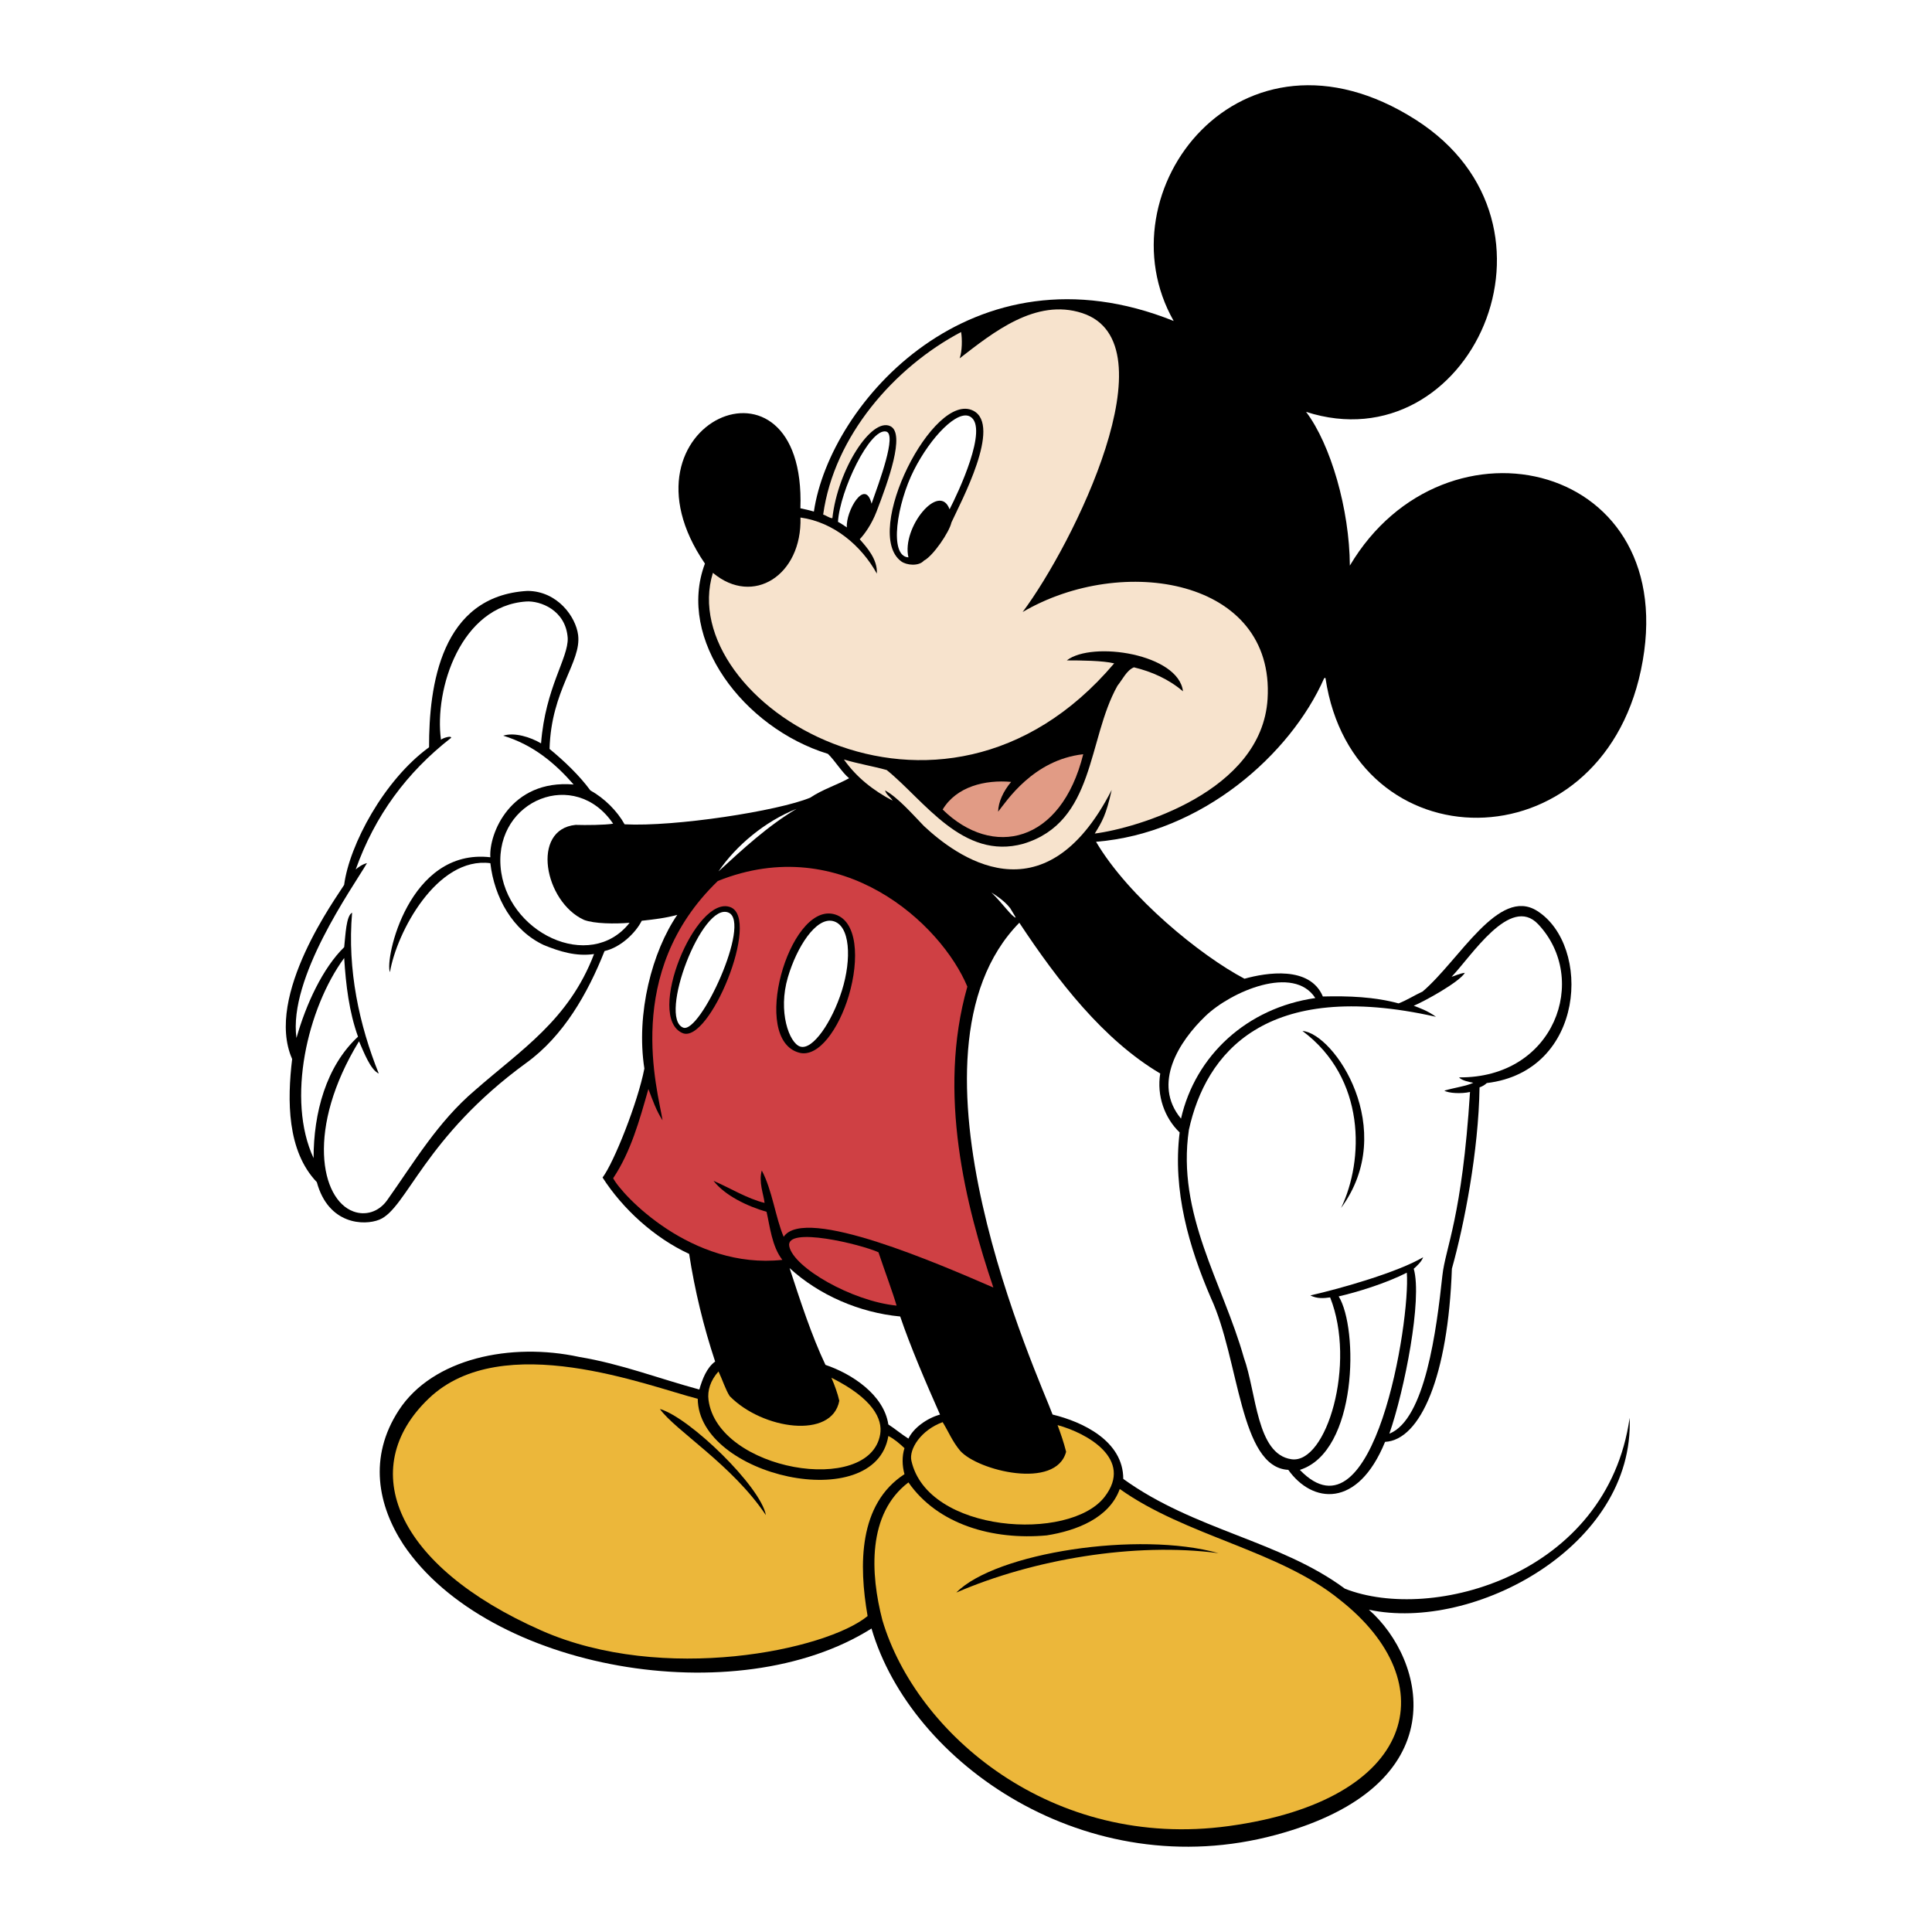
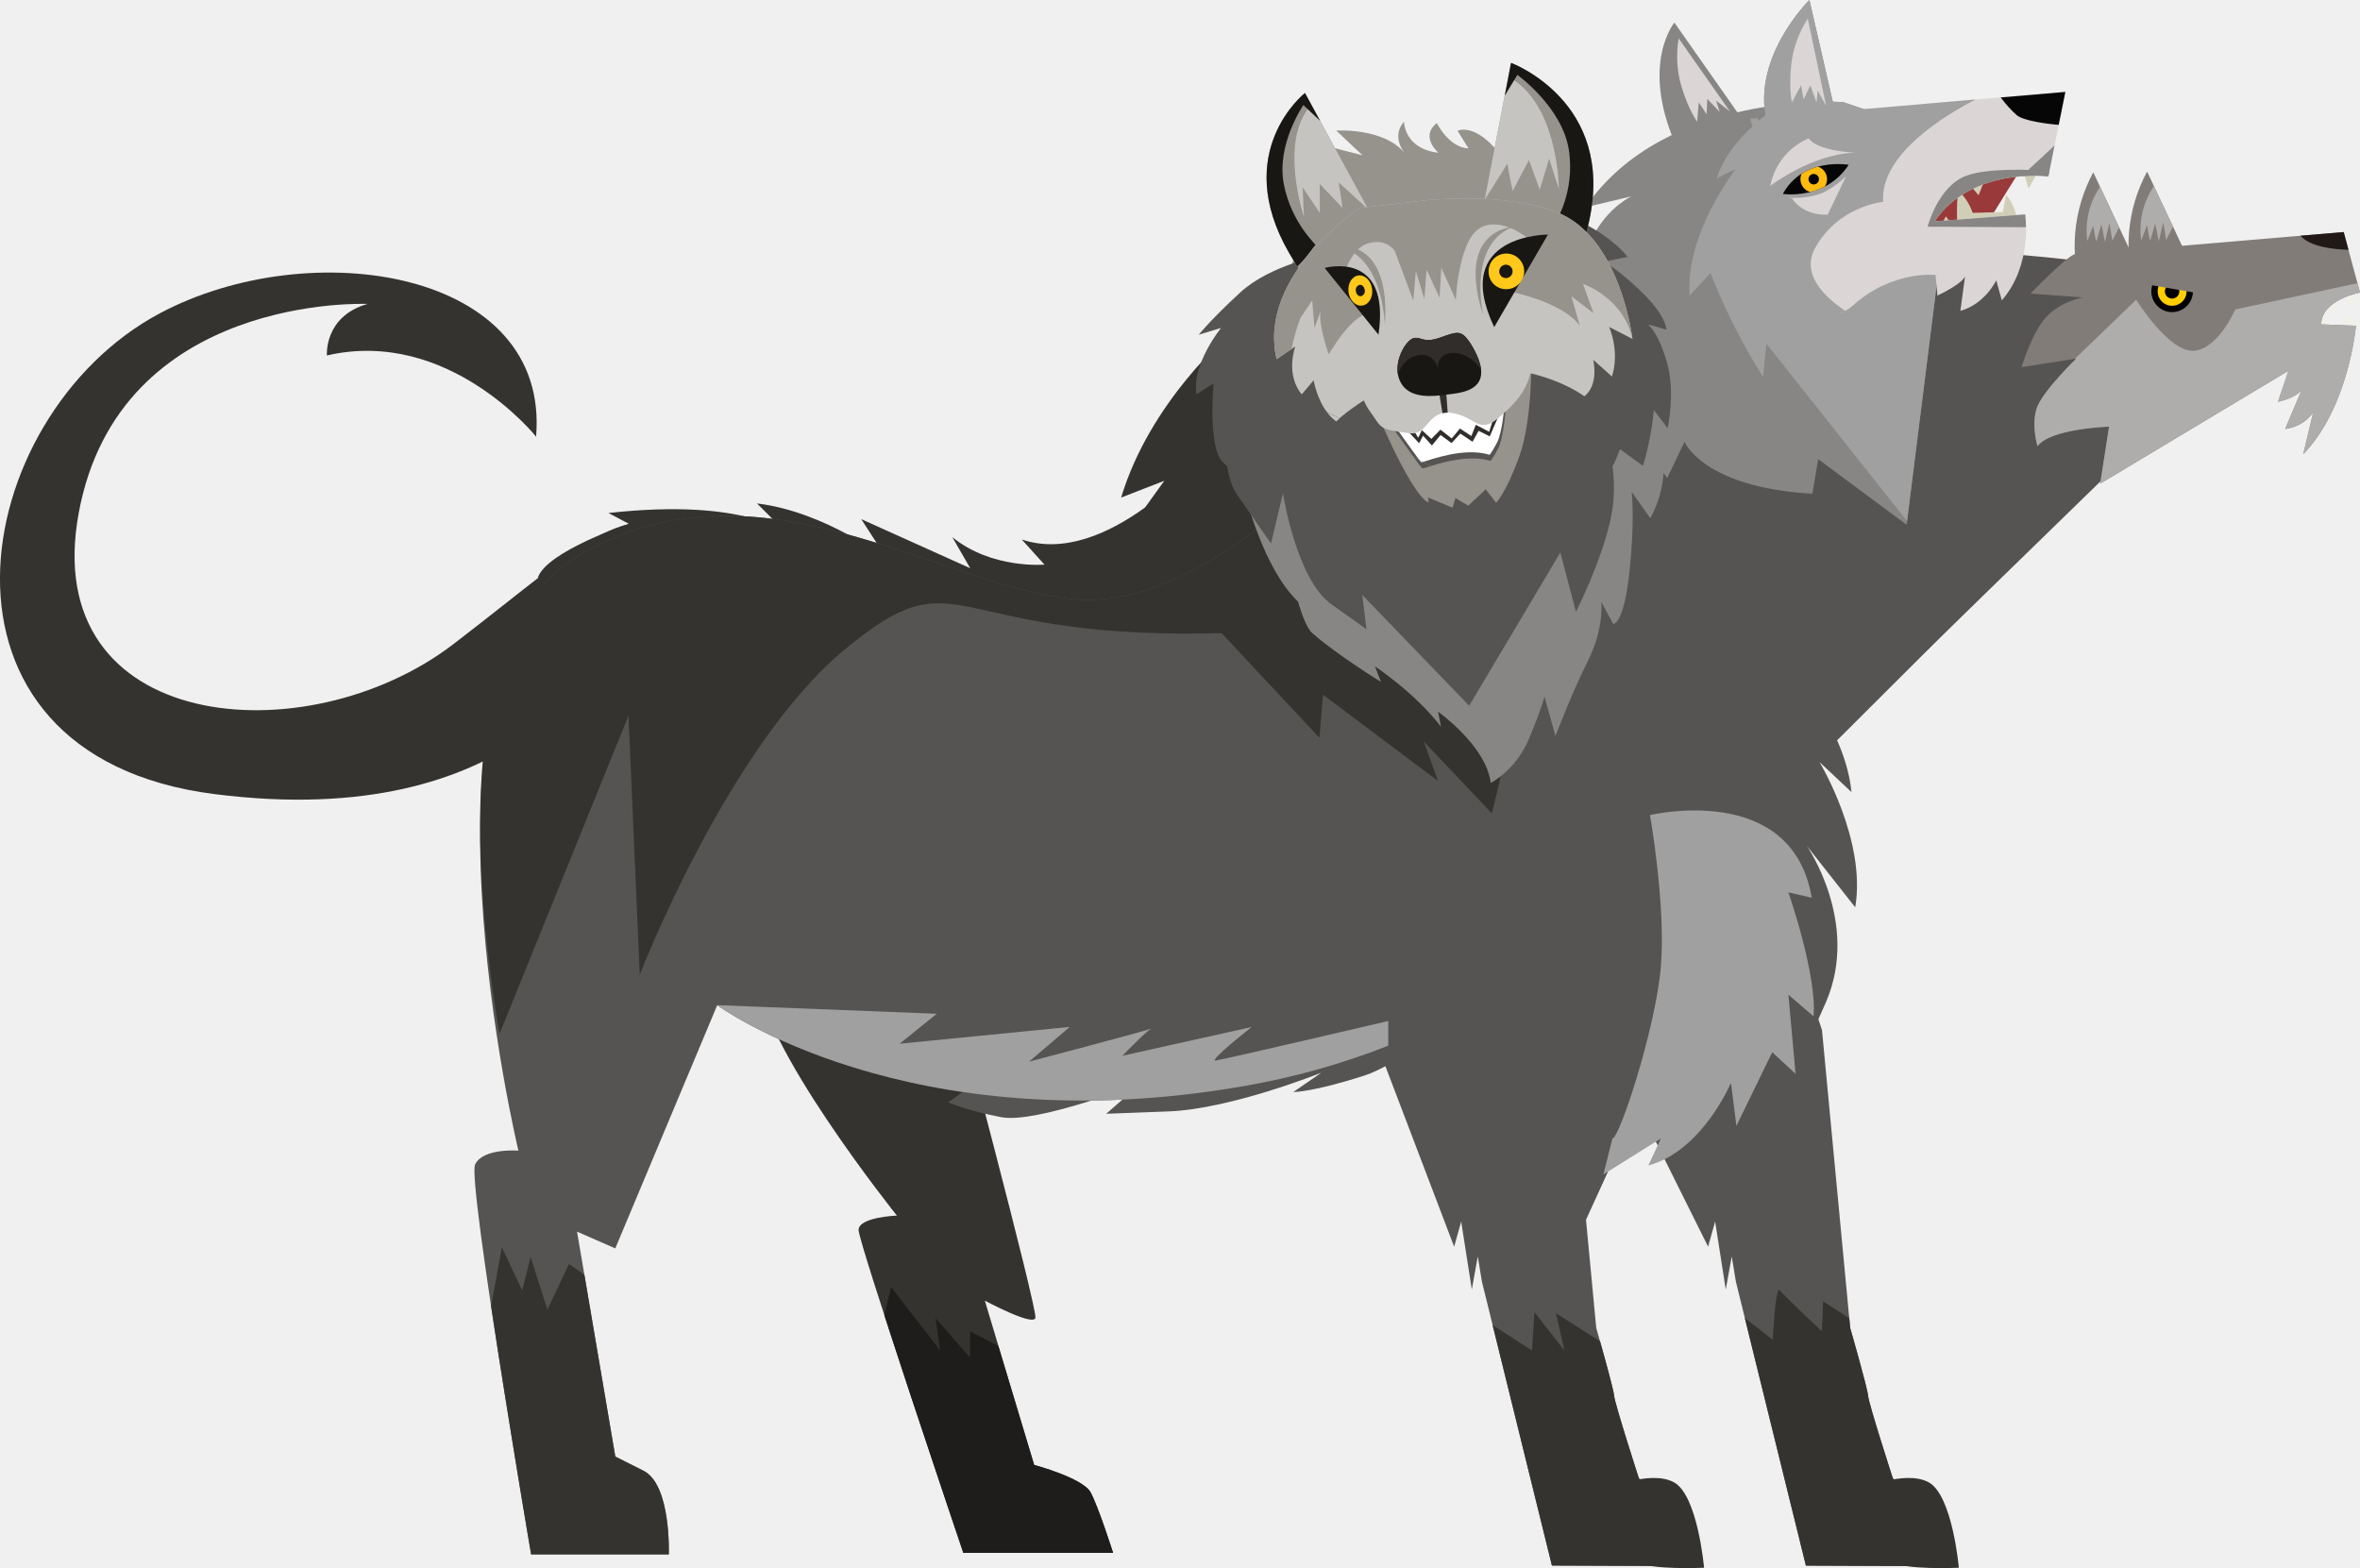
- <svg xmlns="http://www.w3.org/2000/svg" width="2500" height="2500" viewBox="0 0 192.756 192.756">
-   <g fill-rule="evenodd" clip-rule="evenodd">
-     <path fill="#fff" d="M0 0h192.756v192.756H0V0z" />
-     <path d="M141.24 11.943c16.451 10.487 5.357 34.404-10.932 29.149 2.451 3.24 4.334 9.721 4.367 15.338 9.514-16.028 33.43-10.297 29.039 10.439-4.148 19.594-28.689 19.393-31.469.792-.033-.098-.064.033-.131 0-3.328 7.565-12.174 15.469-22.762 16.323 3.264 5.54 10.461 11.38 14.812 13.664 2.168-.608 6.52-1.314 7.818 1.772 2.561-.065 5.156.032 7.553.689.854-.327 1.576-.805 2.398-1.183 3.693-3.146 7.582-10.479 11.428-8.046 5.438 3.44 4.842 15.997-5.023 17.177a1.914 1.914 0 0 1-.723.427c-.1 6.405-1.533 13.724-2.76 18.097-.375 10.696-3.115 17.09-6.666 17.275-2.742 6.7-7.275 6.142-9.656 2.792-4.861-.246-4.873-11.019-7.719-17.144-2.168-5.025-3.842-10.707-3.119-16.52-1.512-1.446-2.301-3.68-1.938-5.88-5.684-3.366-10.215-9.229-14.059-15.042-12.928 13.17 2.037 45.553 3.318 49.067 2.988.723 7.053 2.627 7.053 6.421 7.061 5.107 15.641 6.158 22.111 10.953 8.703 3.433 26.176-1.346 28.41-17.046.5 12.817-15.561 21.382-26.012 19.147 5.67 5.003 8.883 17.558-9.295 22.465-18.846 5.088-36.401-7.127-40.332-20.592-13.422 8.473-38.273 4.182-46.704-8.375-2.529-3.876-3.524-8.693-.459-13.4 3.382-5.192 11.199-6.799 17.998-5.32 4.171.689 7.981 2.167 11.987 3.251.296-1.019.723-2.167 1.577-2.791a66.327 66.327 0 0 1-2.595-10.74c-3.481-1.609-6.634-4.5-8.637-7.619 1.138-1.511 3.514-7.488 4.171-10.871-.854-5.518.788-11.692 3.284-15.338-1.128.317-2.364.46-3.547.591-.602 1.205-2.102 2.66-3.711 3.021-1.676 4.236-4.105 8.49-7.817 11.167-10.187 7.417-11.922 14.533-14.648 15.633-1.511.616-5.09.509-6.24-3.743-2.989-3.121-2.956-8.179-2.463-12.284-2.792-6.355 4.499-16.225 5.188-17.374.526-4.007 3.991-10.477 8.473-13.729-.016-6.108 1.167-15.107 9.821-15.601 2.98.017 4.82 2.575 5.05 4.398.341 2.719-2.685 5.455-2.85 11.367 1.478 1.216 2.989 2.661 4.072 4.139 1.413.788 2.677 2.053 3.417 3.383 5.008.263 15.321-1.33 18.523-2.66 1.215-.821 2.627-1.248 3.876-1.938-.679-.537-1.446-1.796-2.113-2.431-8.414-2.589-15.117-11.424-12.273-18.983-9.601-14.017 10.122-22.64 9.525-5.518.459.098.919.197 1.346.328 1.584-10.8 15.79-27.096 35.898-19.016-7.34-12.914 6.703-31.198 24.14-20.081zM78.777 126.518c1.051 3.219 2.2 6.755 3.58 9.656 2.628.886 5.824 2.978 6.273 5.944.624.394 1.313.985 2.004 1.412.492-1.051 1.839-2.036 3.152-2.397-1.413-3.186-2.978-6.843-3.974-9.787-4.083-.383-8.128-2.152-11.035-4.828z" />
-     <path d="M102.029 61.061c9.969-5.846 25.176-3.317 24.438 8.671-.574 9.278-13.105 12.907-17.244 13.433.723-1.183 1.121-1.791 1.691-4.352-6.814 13.318-15.683 6.454-18.737 3.596-1.084-1.116-2.595-2.857-3.875-3.547.131.46.525.624.755 1.019-1.938-1.019-3.596-2.315-4.86-4.106 1.412.427 2.857.657 4.269 1.051 3.745 3.021 7.586 9.032 13.63 7.357 7.193-2.168 6.371-10.379 9.393-15.765.525-.657.92-1.543 1.643-1.839 1.773.426 3.482 1.182 4.895 2.397-.428-3.728-9.049-5.058-11.594-3.088 1.396 0 3.596.018 4.729.296-17.456 20.592-43.977 3.76-40.035-9.032 4.006 3.367 8.9.247 8.736-5.518 3.317.459 6.076 2.803 7.619 5.594.088-1.434-1.018-2.638-1.708-3.426.474-.498 1.186-1.48 1.679-2.762 1.15-2.985 2.893-7.772 1.386-8.515-1.889-.931-5.261 4.325-5.792 9.174-.296 0-.591-.263-.919-.361 1.084-7.85 7.127-14.714 13.761-18.212.115.673.115 1.921-.148 2.628 3.316-2.562 7.591-6.034 12.234-4.516 9.06 2.964-.887 23.058-5.946 29.823z" fill="#f7e3cd" />
-     <path d="M97.094 40.972c2.898 1.456-1.239 9.12-2.168 11.152-.205.955-1.817 3.333-2.749 3.813-.514.581-1.728.464-2.261.072-3.941-2.902 3.228-17.019 7.178-15.037z" />
-     <path d="M94.739 50.814c-1.007-2.781-4.806 1.807-4.104 4.795-1.983-.109-1.144-5.378.554-8.717 1.677-3.3 4.354-6.072 5.62-5.318 1.845 1.1-1.216 7.598-2.07 9.24zM86.956 50.256c-.646-2.627-2.595.766-2.464 2.365-.295-.197-.646-.438-.887-.558.187-3.109 3.173-9.358 4.795-9.01 1.12.239-.69 5.068-1.444 7.203zM52.502 60.012c1.375-.093 3.95.84 4.139 3.645.074 2.011-2.223 4.915-2.66 10.509-1.051-.624-2.65-1.127-3.777-.767 3.021.92 5.189 2.77 7.028 4.872-6.338-.536-8.474 4.971-8.309 7.258-8.156-.941-10.565 10.203-10.018 11.463.658-3.941 4.675-11.562 10.018-10.872.394 3.416 2.233 6.733 5.354 8.178 1.543.625 3.186 1.15 4.992.888-2.518 6.591-7.291 9.558-11.889 13.597-3.711 3.152-6.076 7.193-8.736 10.937-.863 1.232-2.209 1.58-3.384 1.149-3.284-1.204-4.729-8.319.559-16.98.492 1.118 1.149 2.848 1.97 3.22-1.938-4.828-3.153-10.335-2.66-16.049-.591.295-.657 2.223-.789 3.437-2.124 2.069-3.81 5.683-4.762 9.065-.821-6 5.561-14.943 7.039-17.451-.482.121-.898.438-1.128.635 1.905-5.353 5.091-9.688 9.525-13.137 0-.263-.92.065-1.018.197-.689-5.081 1.992-13.356 8.506-13.794z" fill="#fff" />
-     <path d="M108.074 75.25c-2.217 8.917-9.049 10.395-14.025 5.518 1.38-2.299 4.238-2.989 6.832-2.758-.771.919-1.281 2.003-1.297 2.972.82-1.019 3.48-5.174 8.49-5.732z" fill="#e19b85" />
-     <path d="M61.173 82.18c-.812.136-2.755.153-3.745.119-4.483.447-3.116 7.661.826 9.474 1.019.396 3.108.414 4.561.293-3.941 5.014-12.384.978-12.877-5.646-.493-6.624 7.437-9.846 11.235-4.24zM71.684 86.941c1.741-2.562 4.63-4.992 7.783-6.24-2.824 1.676-5.321 3.974-7.783 6.24z" fill="#fff" />
-     <path d="M96.513 98.437c-3.038 10.658-.131 21.939 2.595 30.02-5.173-2.234-18.819-8.228-20.921-5.059-.821-1.938-1.133-4.647-2.184-6.618-.329 1.167.18 2.349.279 3.235-1.741-.427-3.416-1.479-5.09-2.2 1.133 1.461 3.35 2.528 5.288 3.087.328 1.412.525 3.448 1.576 4.795-9.048.985-16.011-6.47-16.881-8.145 1.773-2.66 2.627-5.78 3.515-8.9.426 1.116.788 2.167 1.412 3.12-.476-3.038-3.974-14.741 5.518-23.877 12.38-4.96 22.297 4.302 24.893 10.542z" fill="#cf4044" />
-     <path d="M100.791 90.617c.113.207.436.692.553.94-.395-.072-1.322-1.445-2.434-2.514.621.392 1.36.897 1.881 1.574z" fill="#fff" />
-     <path d="M68.087 103.067c-3.724-1.625 1.345-13.845 4.778-12.562 3.071 1.148-2.115 13.724-4.778 12.562z" />
-     <path d="M68.161 102.526c-2.518-.993 1.892-12.632 4.532-11.471 2.29 1.007-2.842 12.137-4.532 11.471z" fill="#fff" />
-     <path d="M84.684 99.333c-.983 3.301-3.018 6.205-4.938 5.697-4.928-1.305-1.041-14.795 3.375-13.844 2.477.535 2.629 4.571 1.563 8.147z" />
-     <path d="M153.459 92.205c5.158 5.46 1.658 15.373-7.891 15.285.264.316 1.043.471 1.424.536-.607.316-2.004.518-2.889.788.43.264 1.707.329 2.561.132-.799 12.602-2.453 15.502-2.758 18.326-.582 5.376-1.709 14.354-5.289 15.766 1.512-4.336 3.307-13.433 2.432-16.455.262-.229.787-.7.939-1.149-2.484 1.478-8.154 3.109-11.254 3.81.68.351 1.369.285 1.973.197 2.627 6.602-.352 16.641-3.855 16.148-3.502-.493-3.48-6.623-4.752-10.138-2.102-7.455-6.732-14.319-5.484-22.729 1.666-7.597 7.588-15.129 24.654-11.275-.832-.603-1.652-.887-2.221-1.105.984-.395 4.553-2.354 5.102-3.284-.592.076-1.029.328-1.326.395 1.97-2.037 5.847-8.196 8.634-5.248zM84 98.824c-.979 3.12-2.92 6.001-4.172 5.59-1.093-.357-2.229-3.493-1.222-6.907.901-3.057 2.799-5.973 4.457-5.622 1.782.376 1.917 3.819.937 6.939zM35.72 103.43c-3.196 2.955-4.434 7.619-4.434 12.118-2.726-5.846-.625-14.943 3.054-19.969.165 2.693.493 5.387 1.38 7.851z" fill="#fff" />
-     <path d="M131.229 99.575c-6.832.985-11.967 5.736-13.4 12.031-2.9-3.502-.186-7.719 2.441-10.235 2.572-2.465 8.802-5.145 10.959-1.796z" fill="#fff" />
-     <path d="M133.801 120.518c2.289-4.772 2.496-12.929-3.854-17.658 3.174.241 9.612 9.82 3.854 17.658z" />
-     <path d="M87.645 124.941c.591 1.772 1.478 4.149 1.806 5.32-4.448-.443-10.283-3.791-10.707-5.923-.403-2.031 7.193-.186 8.901.603z" fill="#cf4044" />
-     <path d="M129.684 146.65c5.77-1.817 5.857-14.111 3.877-17.309 1.773-.404 4.662-1.28 6.797-2.364.372 4.806-3.274 27.359-10.674 19.673z" fill="#fff" />
-     <path d="M69.614 139.556c.058 7.749 17.7 11.693 19.017 3.712.591.295 1.116.756 1.609 1.216-.263.82-.23 1.773 0 2.594-4.599 2.989-4.565 9.064-3.679 14.155-4.138 3.405-20.396 6.81-32.547 1.445-14.532-6.415-18.568-16.147-11.233-23.154 7.335-7.007 21.907-1.215 26.833.032z" fill="#ecb73a" />
-     <path d="M72.802 139.291c3.275 3.343 10.212 4.33 10.935.463-.165-.723-.46-1.544-.789-2.299 4.157 2.082 5.123 4.126 4.868 5.641-1.04 6.186-16.196 3.642-17.127-3.421-.122-.928.181-1.937.995-2.844.385.794.699 1.815 1.118 2.46z" fill="#ecb73a" />
-     <path d="M76.413 151.166c-3.366-5.032-9.041-8.44-10.575-10.592 2.996.871 10.074 7.768 10.575 10.592z" />
-     <path d="M95.79 144.737c1.75 1.993 9.566 3.925 10.576.106-.23-.919-.525-1.773-.854-2.66 2.898.78 7.615 3.384 4.695 7.159-3.488 4.517-17.676 3.613-19.278-3.611-.253-1.141.937-3.047 3.12-3.843.587.953.955 1.905 1.741 2.849z" fill="#ecb73a" />
-     <path d="M104.428 153.186c2.924-.46 6.24-1.707 7.291-4.631 6.578 4.692 15.867 6.119 21.906 11.017 10.705 8.37 7.717 20.051-11.035 22.615-17.621 2.41-31.179-9.185-34.55-20.527-1.216-4.663-1.522-10.63 2.595-13.761 2.922 4.204 8.406 5.78 13.793 5.287z" fill="#ecb73a" />
-     <path d="M121.572 154.96c-8.383-1.117-18.549.628-26.16 3.929 3.93-3.991 18.221-6.163 26.16-3.929z" />
+ <svg xmlns="http://www.w3.org/2000/svg" viewBox="0 0 1004.07 667.1">
+   <defs>
+     <style>.cls-1{fill:#353330;}.cls-2{fill:#565452;}.cls-3{fill:#f2f1e7;}.cls-4{fill:#827c79;}.cls-5{fill:#211915;}.cls-6{fill:#afadac;}.cls-7{fill:#020202;}.cls-8{fill:#ffce00;}.cls-9{fill:#993939;}.cls-10{fill:#d1ceb8;}.cls-11{fill:#878684;}.cls-12{fill:#a0a0a0;}.cls-13{fill:#dbd5d5;}.cls-14{fill:#070606;}.cls-15{fill:#ffbb10;}.cls-16{fill:#96928c;}.cls-17{fill:#e3dae5;}.cls-18{fill:#fff;}.cls-19{fill:#302d2a;}.cls-20{fill:#c6c4c1;}.cls-21{fill:#191714;}.cls-22{fill:#ffc81a;}.cls-23{fill:#1e1d1c;}</style>
+   </defs>
+   <g id="Layer_2" data-name="Layer 2">
+     <g id="Capa_1" data-name="Capa 1">
+       <path class="cls-1" d="M139.08,151.23c51.8-11.95,89,34.54,89,34.54C234.05,114.71,132,99.21,68,133.3c-82.19,43.79-106.92,188,23.25,204.55s163.37-59.11,166-60.43l46.49-48.49c-40.51-17.26-48.48-2.65-110.91,45.16S16.21,312,33.48,218.31s122.86-89,122.86-89C137.75,134.63,139.08,151.23,139.08,151.23Z" />
+       <path class="cls-1" d="M228.81,245.83l24.63-2.89s15.63,11.55,24.29,14.1,2.55-2,28,6.12,47.91,15.28,88.17,25,55,14.78,74.4,15.29,22.94,2,38.23.51,28-2,28-2L513.18,191.81c-2,2.55-42.3,49.94-78.48,37.71l9.68,10.7s-22.42,2-39.24-11.72l7.65,13.25-46.38-20.89,11.21,17.32s-26-20.38-55.55-24l13.25,13.25s-16.82-15.8-76.44-9.17l8.66,4.59S232.38,234.62,228.81,245.83Z" />
+       <path class="cls-1" d="M397.5,247.36c-56.06-14.27-150.85,54-38.74,72.37s216.09,40.77,252.78,23.44,72.37-28.54,77.46-42.81,8.16,9.17,5.1-14.27L522.87,142.37S489.23,170.91,477,211.68l18.35-7.13L471.9,237.16l21.41-1S453.56,261.63,397.5,247.36Z" />
+       <path class="cls-2" d="M902.74,113.52s-95.88-15.94-153.51.29S640.5,304.33,640.5,304.33l95.68,55.94L915.92,181Z" />
+       <path class="cls-2" d="M786.82,169.22c-14.15,21.15-21.28,56.21-21.28,56.21L782,214.09C760,251.63,779.44,316,779.44,316L902.69,196l11.11-27.39s22.48-19.39-25-42.68-96.06,21-96.06,21l17.5,1.32S801,148.07,786.82,169.22Z" />
+       <path class="cls-3" d="M1001.87,122.14l-5.49-.53,2.41,8.84C1003.54,128.17,1001.87,122.14,1001.87,122.14Z" />
+       <path class="cls-3" d="M997.81,133.7l-.89,9.12,5.32-1.45S1002.87,135.14,997.81,133.7Z" />
+       <path class="cls-3" d="M986.3,132.92l-.88,9.12,5.32-1.46S991.37,134.36,986.3,132.92Z" />
+       <path class="cls-3" d="M993.45,125.1l-5.48-.53,2.41,8.84C995.13,131.13,993.45,125.1,993.45,125.1Z" />
+       <path class="cls-4" d="M913.5,73A65.59,65.59,0,0,0,909,125.11l23.1-12.59Z" />
+       <path class="cls-4" d="M870.34,135.14c-6.08,6.84-10.23,21.06-10.23,21.06l23.23-3.65S869,166.44,866.55,173.64s.32,16.23.32,16.23c5.32-7.58,30.44-8.35,30.44-8.35l-3.77,24.24,80.06-48-4.42,13.17c8.16-1.77,10.1-5.09,10.1-5.09l-7.07,16.67c8.7-1.16,12-7.27,12-7.27l-4.29,18c19.36-19.89,22.44-54.64,22.44-54.64L987.55,138c.23-10.56,16.52-13.52,16.52-13.52l-6.93-25.75-107.88,9.14s-3.32-1.94-8,1-17.37,16-17.37,16l22.19,1.68S876.42,128.29,870.34,135.14Z" />
+       <path class="cls-5" d="M997.14,98.72l-18.42,1.56c4.09,4.76,14.13,5.82,20.45,6Z" />
+       <path class="cls-6" d="M914.81,102.29c.25-.44,2.14-7.21,2.14-7.21l1.51,7.57,1.91-8.1,1.23,7.56,2.88-5.72-8.09-17.21A33.08,33.08,0,0,0,911,102.27l2.5-6.56S914.55,102.74,914.81,102.29Z" />
+       <path class="cls-4" d="M890.6,73.31a65.59,65.59,0,0,0-4.55,52.08l23.1-12.59Z" />
+       <path class="cls-6" d="M891.91,102.58c.25-.45,2.14-7.22,2.14-7.22l1.51,7.57,1.91-8.09,1.23,7.55,2.88-5.71-8.09-17.22a33,33,0,0,0-5.43,23.09l2.5-6.56S891.65,103,891.91,102.58Z" />
+       <path class="cls-6" d="M866.55,173.64c-2.42,7.2.32,16.23.32,16.23,5.32-7.58,30.44-8.35,30.44-8.35l-3.77,24.24,80.06-48-4.42,13.17c8.16-1.77,10.1-5.09,10.1-5.09l-7.07,16.67c8.7-1.16,12-7.27,12-7.27l-4.29,18c19.36-19.89,22.44-54.64,22.44-54.64L987.55,138c.23-10.56,16.52-13.52,16.52-13.52l-1.08-4-52,11.18s-7.2,16.89-17.71,17.58-24.45-21.72-24.45-21.72l-26.05,25.15.55-.09S869,166.44,866.55,173.64Z" />
+       <path class="cls-7" d="M931.78,128.42a8.85,8.85,0,1,0-12.11,3.17A8.86,8.86,0,0,0,931.78,128.42Z" />
+       <path class="cls-8" d="M929.45,127.06a6.16,6.16,0,1,0-8.42,2.2A6.16,6.16,0,0,0,929.45,127.06Z" />
+       <path class="cls-7" d="M926.79,125.5a3.08,3.08,0,1,0-4.21,1.11A3.07,3.07,0,0,0,926.79,125.5Z" />
+       <polygon class="cls-4" points="915.52 110.73 909.2 120.27 938.76 125.37 940.25 113.16 915.52 110.73" />
+       <path class="cls-2" d="M782.21,177.49,747,182.84c-1.78.89-12.47,97.59-6.23,114.08s33.42,20.95,49,7.13,2.68-43.22,2.68-43.22l9.8,10.25C810.73,250.13,784.44,178.83,782.21,177.49Z" />
+       <path class="cls-2" d="M715.24,241.24l-111.87,42s-48.8,159.23-19,159.23,58-8.31,58-8.31l-17.9,17.23c23.32,5.35,45.55-11.29,45.55-11.29l9.22,13.66,18.43-22,40.67,16.64,3.79,20.2,15.19-8.91s4.88.59,19.52-33.28-8.14-66.55-8.14-66.55l20.61,26.15c4.88-28.52-15.19-61.8-15.19-61.8L787.72,337C782.84,288,715.24,241.24,715.24,241.24Z" />
+       <path class="cls-1" d="M440.51,560.71c1-3.68-35.45-140.43-35.45-140.43l-82.41-5.52c-.48,28.21,58.93,102.41,58.93,102.41s-16.29.62-16.29,6.14,44.56,137.36,44.56,137.36h63.72s-6.23-19.62-9.58-25.76-24-11.65-24-11.65L419,553.35S439.55,564.39,440.51,560.71Z" />
+       <path class="cls-2" d="M626.19,548.61l2.54-14.06,1.75,10.69,29.79,120.82,51.29.2c1.43-8.6-14.42-37.72-14.42-37.72s-10.13-31.32-10.4-34.68S679.13,565,679.13,565l-12-126.74L644,368.19l-13.22-45.86L588.2,450.4l30.47,80,3-10.68Z" />
+       <path class="cls-2" d="M734.23,548.61l2.55-14.06,1.75,10.69,29.78,120.82,51.29.2c1.43-8.6-14.42-37.72-14.42-37.72s-10.13-31.32-10.39-34.68S787.17,565,787.17,565l-12-126.74L752,368.19,738.8,322.33l-86.49,58.55,74.4,149.51,3-10.68Z" />
+       <path class="cls-2" d="M202.12,495.47C198.87,502.6,226,661.35,226,661.35h58.56s1.09-29.71-10.84-35.65l-11.93-6L245.5,524l16.27,7.13,43.38-103.48s80.79,59.42,223.93,34.46S722.65,333.17,722.65,333.17L576.25,185.81s-62.89,76.06-121.45,68.93-134.47-63-209.3-17.83-24.94,252.62-24.94,252.62S205.38,488.34,202.12,495.47Z" />
+       <path class="cls-1" d="M272.18,414.7s37.52-97.08,87-138.19,41.51-5.25,154.05-7c83.13-1.29,106.23-22.67,112.64-33.76l-13.15-13.23-50.49-21.6c-21.82,21.78-65.72,58.89-107.43,53.82-58.56-7.13-134.47-63-209.3-17.83-53.67,32.39-43.18,143-33,203L267.39,304.5Z" />
+       <path class="cls-2" d="M581.13,457.37C603.24,450.1,674,392.93,674,392.93L453.36,413.76c-21.22,5.33-33.6,43.61-33.6,43.61L403.4,469s7.52,3.39,22.55,6.3,59.69-14.53,59.69-14.53l-15,13.08,26.53-1c26.53-1,65-16.47,65-16.47l-11.93,8.23S559,464.63,581.13,457.37Z" />
+       <path class="cls-9" d="M864.18,65.66,830.79,73l-24.88,30.1,37.42-4.57S862.8,66.5,864.18,65.66Z" />
+       <path class="cls-10" d="M859.43,70.07c1.44,2.15,3.59,10.16,3.59,10.16l6.61-11.54Z" />
+       <path class="cls-10" d="M852.09,71.07,833.8,73.56l8,9.55,4.08-10.5S848.92,71.84,852.09,71.07Z" />
+       <path class="cls-10" d="M858.8,69.54c-.64.08-3.72.8-6.71,1.53l7.34-1C859.2,69.72,859,69.52,858.8,69.54Z" />
+       <path class="cls-10" d="M822.4,102.64l17.32,3.9,19-8s.13-10-5.27-15.57l-1.31,7.24-12.87.35A23.23,23.23,0,0,0,834.11,82c-2.37-2.36-1.25,16.51-1.25,16.51l-5-6.45Z" />
+       <path class="cls-11" d="M678.08,152.2l12.83-12.45s-8.7,30.29,18.43,63.58L716.68,188s7.87,19.36,54.4,22.07l2.48-14.73,37.61,27.92,14.75-117.58L806.73,51.1l-22.58-7.67s-75.42-5.16-109.64,44.75L694,83.57S659.6,99.52,678.08,152.2Z" />
+       <path class="cls-11" d="M747.77,50.27l-6.52.49L712.38,9.61s-14.45,17.31.32,51.45,17.79,37.49,19,37.2,24-8.85,24-8.85l26.72-34.58L769.82,0s-26.14,25.64-17.56,54S747.77,50.27,747.77,50.27Z" />
+       <path class="cls-12" d="M747.77,50.27l-3.17.24c3.8,12.92,8.32,28.17,8.56,28.58s3.66,1.46,9.23,1.62l20-25.88L769.82,0s-26.14,25.64-17.56,54S747.77,50.27,747.77,50.27Z" />
+       <path class="cls-12" d="M718.87,125.75l8.87-9.6a260.33,260.33,0,0,0,22.36,44.2l1.44-14.1,59.83,75.44,14.55-116L806.73,51.1l-22.58-7.67A158.47,158.47,0,0,0,757,44.61c-12.14,8.54-22.82,19.08-26.57,31.19l8.05-3.9S716.82,99.57,718.87,125.75Z" />
+       <path class="cls-13" d="M871.46,75l7.26-35.95-61.05,5.23-22,32.57-35.87,33.57L783,133.29a18.54,18.54,0,0,0,5.49-3.48c16.82-14.94,35-12.82,35-12.82l.81,8.78c10.38-5.06,11.61-7.7,11.75-8.32l-2,14.81c10.61-3,15.26-13,15.26-13l2.37,8.53c13.24-15.18,10-36.58,10-36.58L823.1,94.18C838.76,71,871.46,75,871.46,75Z" />
+       <path class="cls-12" d="M754.16,105.48c.2,12.06,15.23,35.8,30.91,26.78-8.62-5.76-19.09-15.62-12.76-26.87,10-17.86,28.89-19.52,28.89-19.52-1.51-20.11,26.5-36.94,39.28-43.54l-48.84,4.19L759.1,51.35,773.31,76.1S754,92.56,754.16,105.48Z" />
+       <path class="cls-14" d="M875.88,53.11l2.84-14-27.5,2.35a49,49,0,0,0,6.87,7.6C861.06,51.42,870.87,52.73,875.88,53.11Z" />
+       <path class="cls-13" d="M769.48,58.85a27.73,27.73,0,0,0-16.32,20.24s17.45-13.46,35.91-14.15C789.07,64.94,773.39,64.36,769.48,58.85Z" />
+       <path class="cls-13" d="M761.34,84.19l.85,0c-.08-.13-.18-.25-.27-.38Z" />
+       <path class="cls-13" d="M777.62,91.3l7.91-16.57s-1.7,2.4-8,6.23c-5.23,3.15-12.78,3.3-15.29,3.26C767.83,92.41,777.62,91.3,777.62,91.3Z" />
+       <path class="cls-13" d="M714.19,16.32a46,46,0,0,0,1.14,20.34c3.17,10.38,6.72,15.1,6.72,15.1l.72-8.23,3.31,5.1.3-6.57,5.25,5.58-1.47-4.78L736,47.39Z" />
+       <path class="cls-13" d="M767.34,42.25l2.86-5.91,2.63,7.2.54-5L776.92,45,769.13,7.88a46.11,46.11,0,0,0-7,19.15c-1.17,10.79.24,16.52.24,16.52l3.9-7.28Z" />
+       <path class="cls-11" d="M871.46,75l.46-2.28c-8.29-.58-26.51-1.35-35.53,2.11-11.91,4.57-16.29,21.62-16.29,21.62l41.86.22a42.44,42.44,0,0,0-.35-5.44L823.1,94.18C838.76,71,871.46,75,871.46,75Z" />
+       <path class="cls-11" d="M871.46,75l2.65-13.1-13.87,12.9.56.12A61.37,61.37,0,0,1,871.46,75Z" />
+       <path class="cls-14" d="M786.52,70.13s-19.34-3.48-28,12.37C758.52,82.5,776.63,85.3,786.52,70.13Z" />
+       <path class="cls-15" d="M770.13,81.7a29.06,29.06,0,0,0,6.27-2.37,5.64,5.64,0,0,0,.11-6,5.55,5.55,0,0,0-3-2.43,25.25,25.25,0,0,0-7,3,5.66,5.66,0,0,0,3.64,7.78Zm.38-7.37a2.23,2.23,0,1,1-.76,3.06A2.23,2.23,0,0,1,770.51,74.33Z" />
+       <path class="cls-1" d="M643.18,285.63c-3.82-13.76.76-39.75-32.87-55.8s-35.93-19.11-52-22.17l-51.22,48.16,54.28,58.09,1.52-18.35,48.93,36.7-6.12-16.82,29,30.58S647,299.39,643.18,285.63Z" />
+       <path class="cls-11" d="M576.87,262.37c39.66-13.13-10-74.37-10-74.37l-43.15-4.69S537.21,275.49,576.87,262.37Z" />
+       <path class="cls-11" d="M705.87,187.87c-6-16.65-26.32-36.6-28-34.72l-138,27s8.1,80.1,18.49,89.25,29.2,20.74,29.2,20.74L585,283.53s17.18,11.35,28.06,25.66l-1.21-6.37s20.45,14.43,22.39,30.27c0,0,10.66-5.22,16.36-19s6.51-17.74,6.51-17.74l4.67,16.81s6.88-18.23,13.86-32.12,5.62-25,5.62-25l5.06,9.37s4.44.76,6.89-21.7,1-34.44,1-34.44l7.89,11.2S711.83,204.52,705.87,187.87Z" />
+       <path class="cls-16" d="M556.09,100.27c-10.4,12-9.81,35.67-9.81,35.67l117-11.77s15.83-.79,15-16.9-9.41-15.36-9.41-15.36L659,82.41s-4.4,8.94-17-11.23-21.89-15.56-21.89-15.56l4.69,7.53c-8.45-.41-13.49-10.79-13.49-10.79C603.92,58.19,612,65,612,65c-14.68-1.68-14.66-13.26-14.66-13.26-5.58,6.47.19,13.3.19,13.3-8.86-10.79-29-9.48-29-9.48L579.7,66.09l-21.24-5.5L577.31,82A93.36,93.36,0,0,0,556.09,100.27Z" />
+       <path class="cls-17" d="M674.05,209a2.51,2.51,0,1,0-2.8-2.19A2.51,2.51,0,0,0,674.05,209Z" />
+       <path class="cls-2" d="M678.71,114.77C638.06,92.51,630,94.68,630,94.68l-80.66,20.18-15,11.12s-3,8.55-6.09,20.4c-5.37,20.53-11,51-1.89,64.11l14.39,20.74,5.08-21.35s5.68,36.62,20.61,47.22l14.93,10.61-1.79-14.59,45.48,47.14,38.79-65.19,6.65,25.25a224.31,224.31,0,0,0,10.87-25.88c2.57-7.53,4.71-15.53,5.13-22.29,1.21-19.11-5-26.63-5-26.63L699,198.17S719.36,137,678.71,114.77Z" />
+       <path class="cls-2" d="M509.06,167.73l7.25-4.65s-2.45,27.23,3.81,33.42a27.22,27.22,0,0,0,13.36,7.33s119.45-20.17,122.73-17.1,20.51,25.57,20.51,25.57,17.34-19.21,14-36.76,8.08-7.37,8.08-7.37l10.7,14s3.38-14.9-.23-27.78-8.09-16.38-8.09-16.38l7.8,2.23s.12-6.1-11.66-17.11S682,111.45,682,111.45l10.45-2.16S675.1,85.94,635.34,87.64s-85.14,47.24-85.14,47.24l13.25-26.54s-22.93,4.27-35.69,16S510,142.42,510,142.42l9.5-2.9S506.91,155,509.06,167.73Z" />
+       <path class="cls-16" d="M619.21,211.87l5.43,3.27,5.15-4.77,2.32-2.16,4.42,5.68s4.29-4.26,9.84-19.65,5.11-40.39,5.11-40.39L584,171.25s3.49,8.58,8,18.07c5.1,10.66,11.52,22.47,15.83,24.57l-.28-2.25L618,216Z" />
+       <path class="cls-2" d="M592.51,182s5,7,8.68,12.14q3.82,2,7.59,4.12c5.63-1.74,16.52-4.84,25.36-2.18,0,0,.41,0,3.17-5.09,2.32-4.29,3.25-15.82,3.5-19.49,1.36-4.81,2.47-8.7,2.47-8.7l-25.39,1.44-24.8,15.44.27.45-3.2.65Z" />
+       <path class="cls-2" d="M608.78,198.26q-3.76-2.08-7.59-4.12c2,2.75,3.61,4.94,3.84,5.12S606.6,198.93,608.78,198.26Z" />
+       <path class="cls-18" d="M605.5,196.46l-1.81-1c.48.63.81,1,.9,1.12S605,196.6,605.5,196.46Z" />
+       <path class="cls-18" d="M592.07,179.33s8.73,12.32,11.62,16.15l1.81,1c3.67-1,17.45-6.28,28.2-3,0,0,.41.05,3.18-5.09,2.31-4.3,3.25-15.82,3.49-19.49l2.48-8.7-25.4,1.44L592.66,177l.26.45-3.2.66Z" />
+       <polygon class="cls-19" points="609.21 189.53 612.9 185.06 617.56 188.51 621.3 184.47 626.5 187.95 629.08 183.29 633.82 185.64 639.24 173.14 636.85 173.11 633.59 183.72 627.9 180.72 625.99 185.52 621.14 182.31 617.64 186.54 612.84 182.79 608.98 186.74 604.93 183 603.38 186.23 599.04 179.27 596.77 181.07 603.77 188.57 605.44 185.33 609.21 189.53" />
+       <path class="cls-16" d="M555.2,39.56s-31.7,24.86-6.78,68,23.6-.38,23.6-.38l13.83-11.33Z" />
+       <path class="cls-20" d="M557.93,44.56C543.8,59.8,554.76,92.2,554.76,92.2l-.51-12.45,7.29,10.86-.06-12.31s9,9.21,9.52,10.09-1.49-10.83-1.49-10.83l12.67,11.58Z" />
+       <path class="cls-21" d="M561.67,51.44,555.2,39.56s-31.7,24.86-6.78,68c1.23,2.14,2.4,4.06,3.51,5.79,4.12-3.81,7.24-8.94,7.68-9,.83-.11-10.07-8.94-13.39-25.91s8.31-33.73,8.31-33.73Z" />
+       <path class="cls-16" d="M676.05,94.3c11.37-51.18-33.17-67.55-33.17-67.55L630.1,93l19.61,7.64S664.67,145.48,676.05,94.3Z" />
+       <path class="cls-20" d="M643.76,81.12c.28-1.05,6.76-13,6.76-13l4.57,12.6,4-13.17,4.13,12.86s-.05-36.21-21.47-47.76L631.63,85.06l9.7-15.42S643.49,82.17,643.76,81.12Z" />
+       <path class="cls-21" d="M662.42,94.21c.51-.07,5.9,4.28,11.91,7q.87-3.12,1.72-6.91c11.37-51.18-33.17-67.55-33.17-67.55l-2.7,14,5.39-8.89s19.22,13.8,21.93,32.09S661.45,94.33,662.42,94.21Z" />
+       <path class="cls-20" d="M661.84,90.1c-18-6.61-40.53-6.1-54-5l-29.33,3.33s-43.72,28.64-35.37,64.38l7.94-5.4s-4.37,11.71,2.74,20.38l5.08-6s1.24,7.64,5.58,13.46l5.41,2.69a91.36,91.36,0,0,1,52.14-21.34c33.44-2.48,52,12,52,12s6.1-3.72,3.83-15.51l7.94,7.08s3.54-9.3-1.17-21.07l9.91,5.1S689.38,100.22,661.84,90.1Z" />
+       <path class="cls-20" d="M569.94,178l-5.41-2.69a18,18,0,0,0,4,4S569,178.81,569.94,178Z" />
+       <path class="cls-20" d="M589.87,129.36a.24.24,0,0,0,0,.07l.92-1.35S590.45,128.53,589.87,129.36Z" />
+       <path class="cls-20" d="M583.12,175.41C588,182,586,182.65,600,184.34c7.5.91,7.45-10.06,17.55-8.67S629,185,637.41,177.89s17.7-16.29,13-33.24-30.2-31.2-45.95-25.54c-14.62,5.25-14.64,9.64-14.57,10.25.58-.83.93-1.28.93-1.28l-.92,1.35a.24.24,0,0,1,0-.07C585.85,135.07,570.77,158.71,583.12,175.41Z" />
+       <path class="cls-19" d="M615,163.07l-3.41-.28,2.12,13a9.47,9.47,0,0,1,2.21-.24Z" />
+       <path class="cls-16" d="M583.07,133.64c7.26,1.32-15.31-18.48-15.31-18.48l-3.58,29.53,1.17,6.06S575.81,132.32,583.07,133.64Z" />
+       <path class="cls-16" d="M694.56,144.26s-5.18-44-32.72-54.16c-18-6.61-40.53-6.1-54-5l-29.33,3.33s-43.72,28.64-35.37,64.38l6.37-4.33a78.13,78.13,0,0,1,3.76-13.22l5-7.43,1,11.67,2.53-7c-.91,6,3.5,18.19,3.5,18.19s2.53-42.51,16.26-47c5.65-1.84,9.37,0,11.78,2.87l7.93,21.24,1.1-12.55,3.64,12,.94-12.53,5.5,11.89.77-12.66,6.18,13.67s1-27.58,11.81-31.39,22.6,8.39,22.6,8.39l-13.64,19s23.6,3.93,31.92,14.85l-3.54-12.44,9.42,7.22-4.48-12.48S690.67,126.51,694.56,144.26Z" />
+       <path class="cls-21" d="M563.58,114l22.9,28.4C591.79,106,563.58,114,563.58,114Z" />
+       <path class="cls-22" d="M579.54,130c2.77-.34,4.67-3.48,4.23-7s-3-6.14-5.81-5.8-4.67,3.49-4.23,7S576.76,130.39,579.54,130Z" />
+       <path class="cls-21" d="M579.05,126a2.22,2.22,0,0,0,1.59-2.64c-.17-1.33-1.14-2.31-2.19-2.18a2.22,2.22,0,0,0-1.59,2.64C577,125.19,578,126.17,579.05,126Z" />
+       <path class="cls-21" d="M635.71,139.16l22.86-39.35S616.88,99.58,635.71,139.16Z" />
+       <path class="cls-22" d="M641.46,123a7.58,7.58,0,1,0-8.09-6.63A7.4,7.4,0,0,0,641.46,123Z" />
+       <path class="cls-21" d="M640.88,118.29a2.84,2.84,0,1,0-3-2.49A2.78,2.78,0,0,0,640.88,118.29Z" />
+       <path class="cls-21" d="M613,168.17c6.08-.75,14.77-1,16.81-7.19S625,145.17,625,145.17c-3.51-4.92-5.26-4-12.4-1.5s-7.86-.55-11.14.2-9,10.18-6.1,17.63S607,168.91,613,168.17Z" />
+       <path class="cls-19" d="M616.87,150.24c5.4-.81,11.31,3.22,13.29,7.33-.46-5.79-5.19-12.4-5.19-12.4-3.51-4.92-5.26-4-12.4-1.5s-7.86-.55-11.14.2c-2.95.68-7.86,8.38-6.72,15.33,1.15-3,3.46-6.87,7.94-7.91,7.77-1.81,9.05,5.48,9.05,5.48S611.23,151.09,616.87,150.24Z" />
+       <path class="cls-16" d="M584.53,112a16.38,16.38,0,0,0-16.39-7.29c20.56,3,21,33.42,21,33.42S591.1,121.46,584.53,112Z" />
+       <path class="cls-16" d="M643.38,96.64a16.39,16.39,0,0,0-14.15,11c-4.07,10.8,1.85,26.47,1.85,26.47S624.14,104.5,643.38,96.64Z" />
+       <path class="cls-1" d="M725,667S722.3,636,712.11,630.6s-28.88,3.06-29.9,3.06l15.29,30.92C701.24,668,725,667,725,667Z" />
+       <path class="cls-1" d="M833.4,667S830.68,636,820.49,630.6s-28.88,3.06-29.9,3.06l15.29,30.92C809.62,668,833.4,667,833.4,667Z" />
+       <path class="cls-2" d="M653.84,408.4,661.48,548s46.38-102.44,49.95-107.53S664,405.85,653.84,408.4Z" />
+       <path class="cls-2" d="M653.84,408.4,661.48,548s46.38-102.44,49.95-107.53S664,405.85,653.84,408.4Z" />
+       <path class="cls-12" d="M686,484.37l-3.82,15.29,24.46-15.29-5.35,11.47c22.93-6.12,35.16-35.16,35.16-35.16l2.3,18.34L754,447.68l9.93,9.17-3.05-33.63,10.7,9.17c1.53-17.58-10.7-52.74-10.7-52.74l9.93,2.29C762.42,332.26,702,346.78,702,346.78s6.88,39,4.58,65S689,484.37,686,484.37Z" />
+       <path class="cls-12" d="M305.15,427.64s80.79,59.42,223.93,34.46a311.94,311.94,0,0,0,61.57-17.22V434.39s-69.82,16.31-73.39,16.82,15.29-14.27,15.29-14.27l-55,12.23s9.4-9.83,12.16-11.48c-5.86,1.86-51.91,14-51.91,14l17.32-14.78-72.36,7.14,15.8-12.75Z" />
+       <path class="cls-12" d="M489.67,437.69c.48-.16.7-.24.58-.24A1.38,1.38,0,0,0,489.67,437.69Z" />
+       <path class="cls-1" d="M805.18,628.54s-10.13-31.32-10.39-34.68S787.17,565,787.17,565l-.4-4.18-11.13-7.17-.51,12.74s-15.8-14.78-17.83-17.33S754.24,570,754.24,570l-11.9-9.25,26,105.36,51.29.2C821,657.66,805.18,628.54,805.18,628.54Z" />
+       <path class="cls-1" d="M651.8,574.54,635.06,563.8l25.21,102.26,51.29.2c1.43-8.6-14.42-37.72-14.42-37.72s-10.13-31.32-10.4-34.68c-.18-2.34-3.83-15.51-6-23.23-9.89-6.31-18.74-11.89-18.74-11.89l3.57,15.8-12.74-16.31Z" />
+       <path class="cls-23" d="M376.26,559.59c13.2,40.75,33.59,101.08,33.59,101.08h63.72s-6.23-19.62-9.58-25.76-24-11.65-24-11.65l-15.27-50.63-12-6.24V577.6L398,560.78l2,13.76-20.89-27Z" />
+       <path class="cls-1" d="M273.7,625.7l-11.93-6-13.12-77.21c-3.79-2.91-6.59-4.69-6.59-4.69l-9.17,19.36-7.14-22.42-3.57,14.27-8.66-18.35s-2.07,11.14-4.58,25c7.12,47.49,17,105.61,17,105.61h58.56S285.63,631.64,273.7,625.7Z" />
+     </g>
  </g>
</svg>
